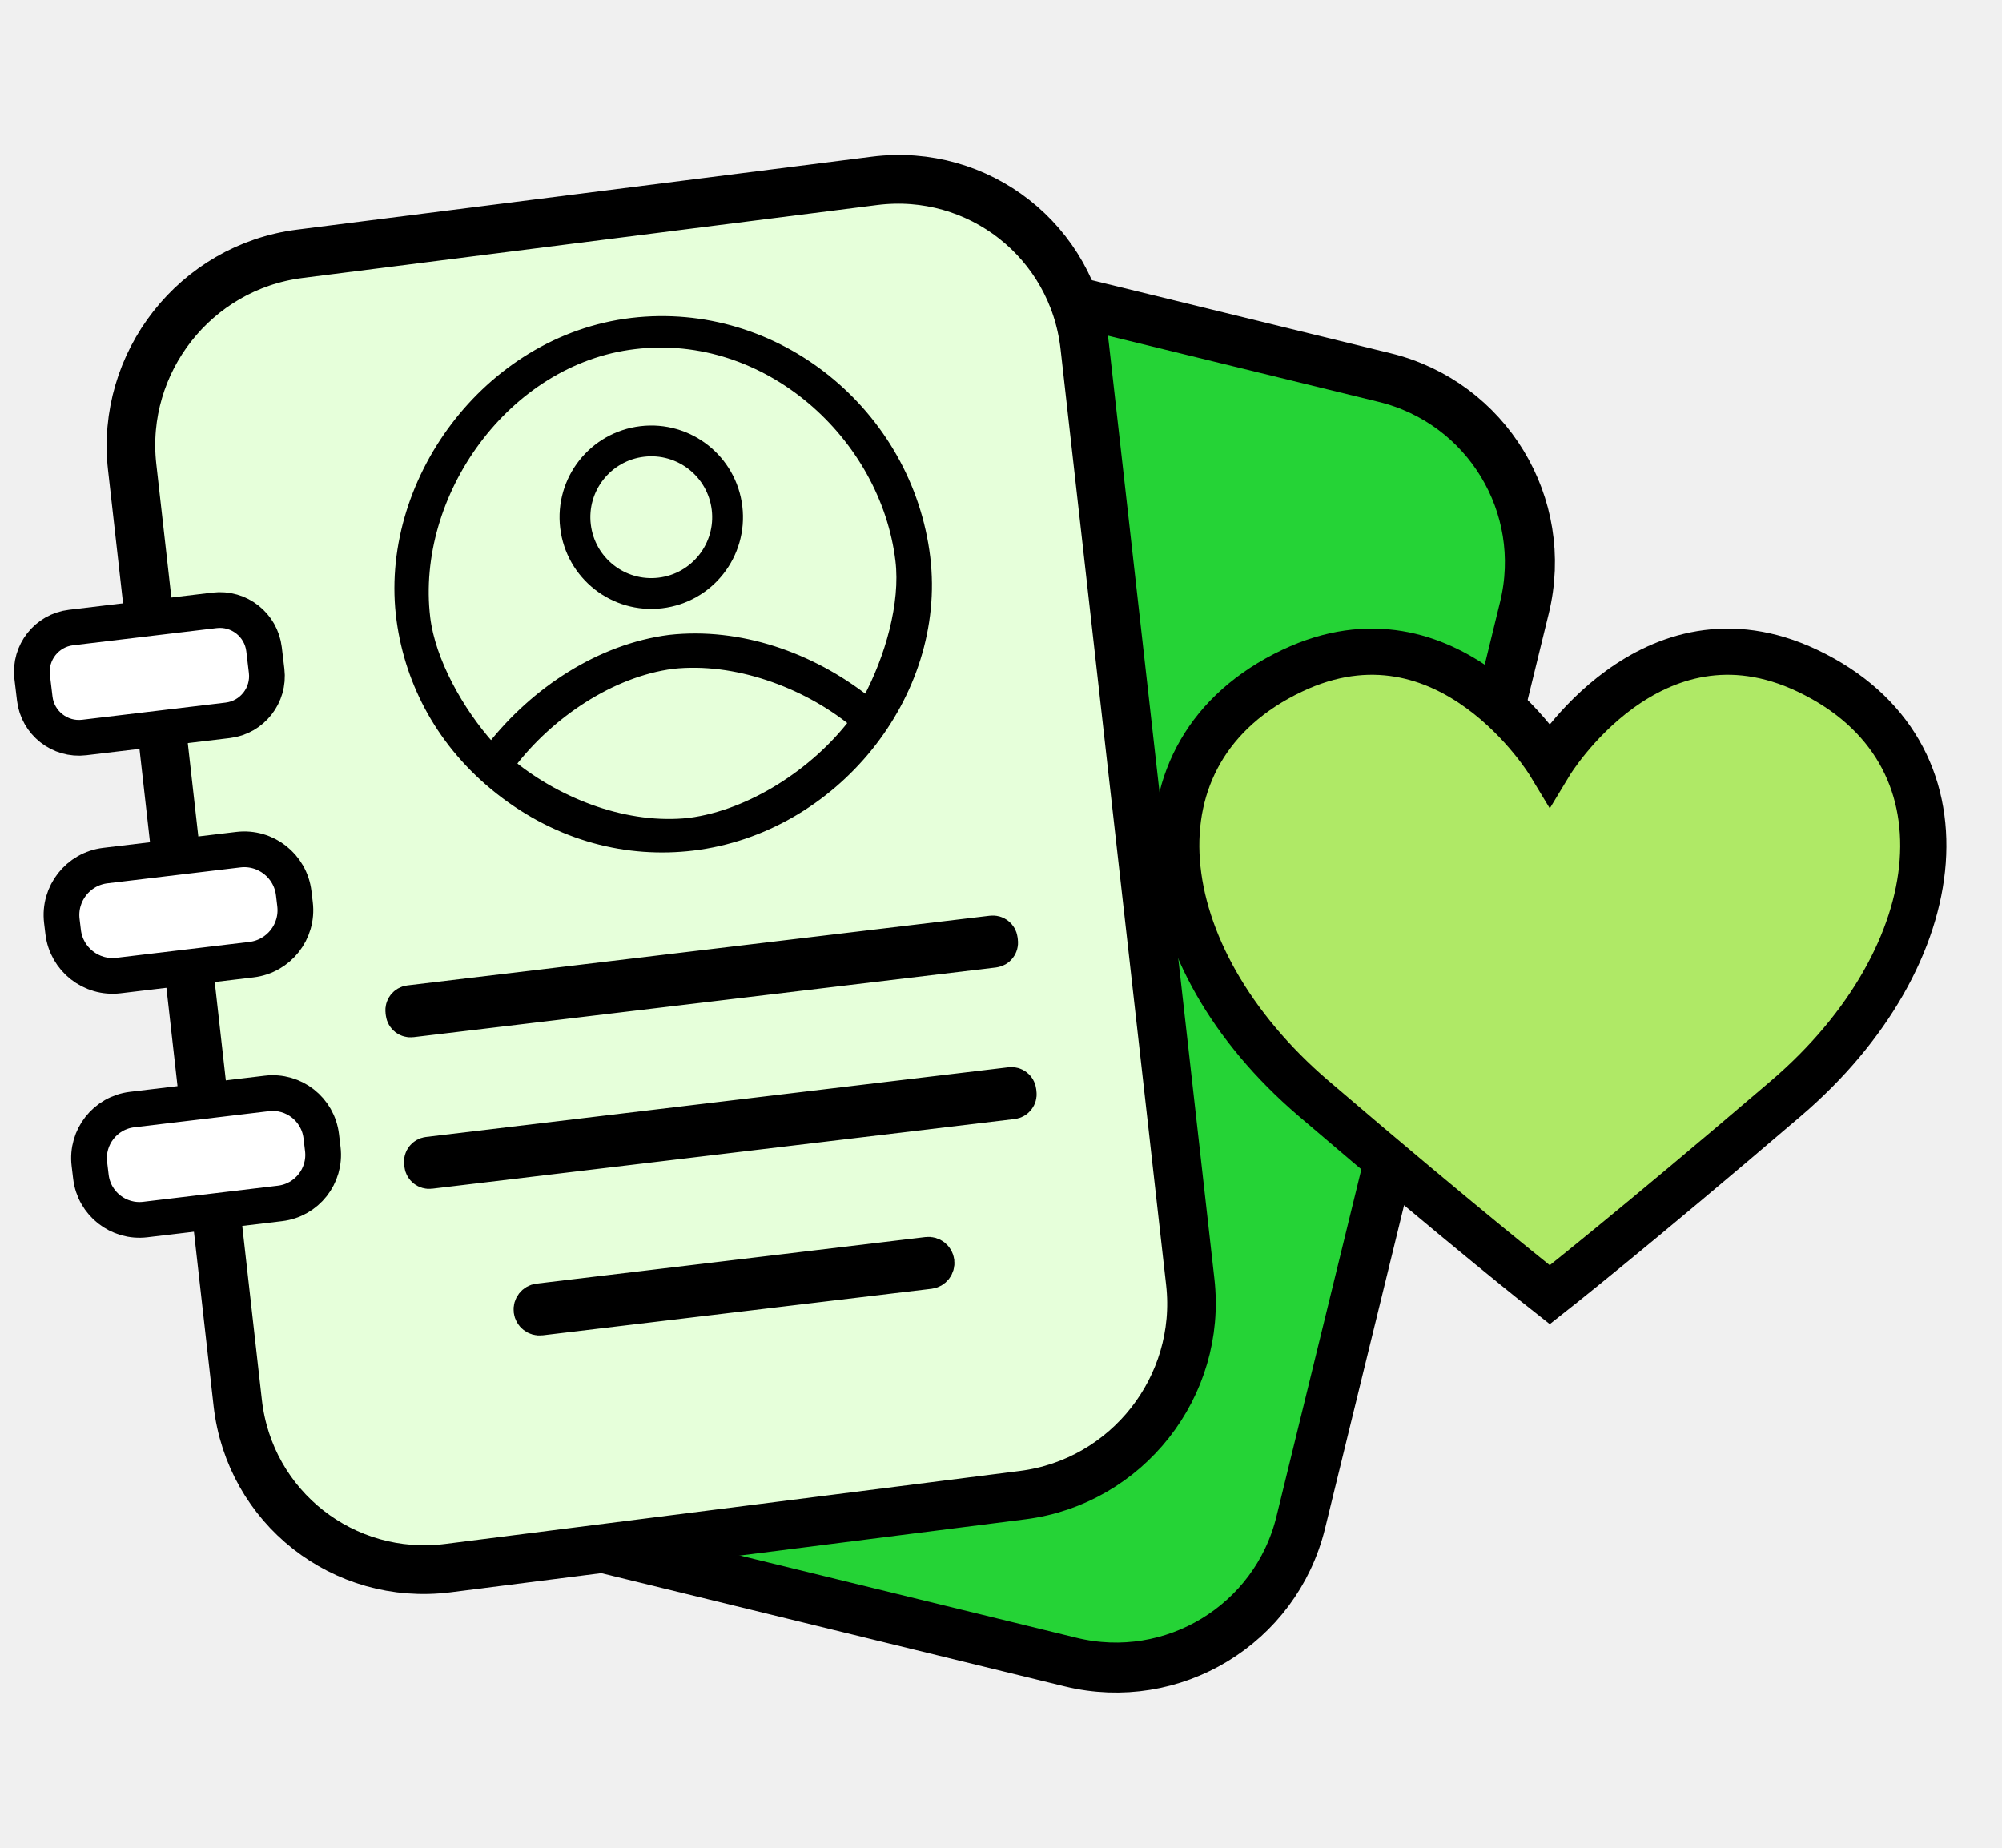
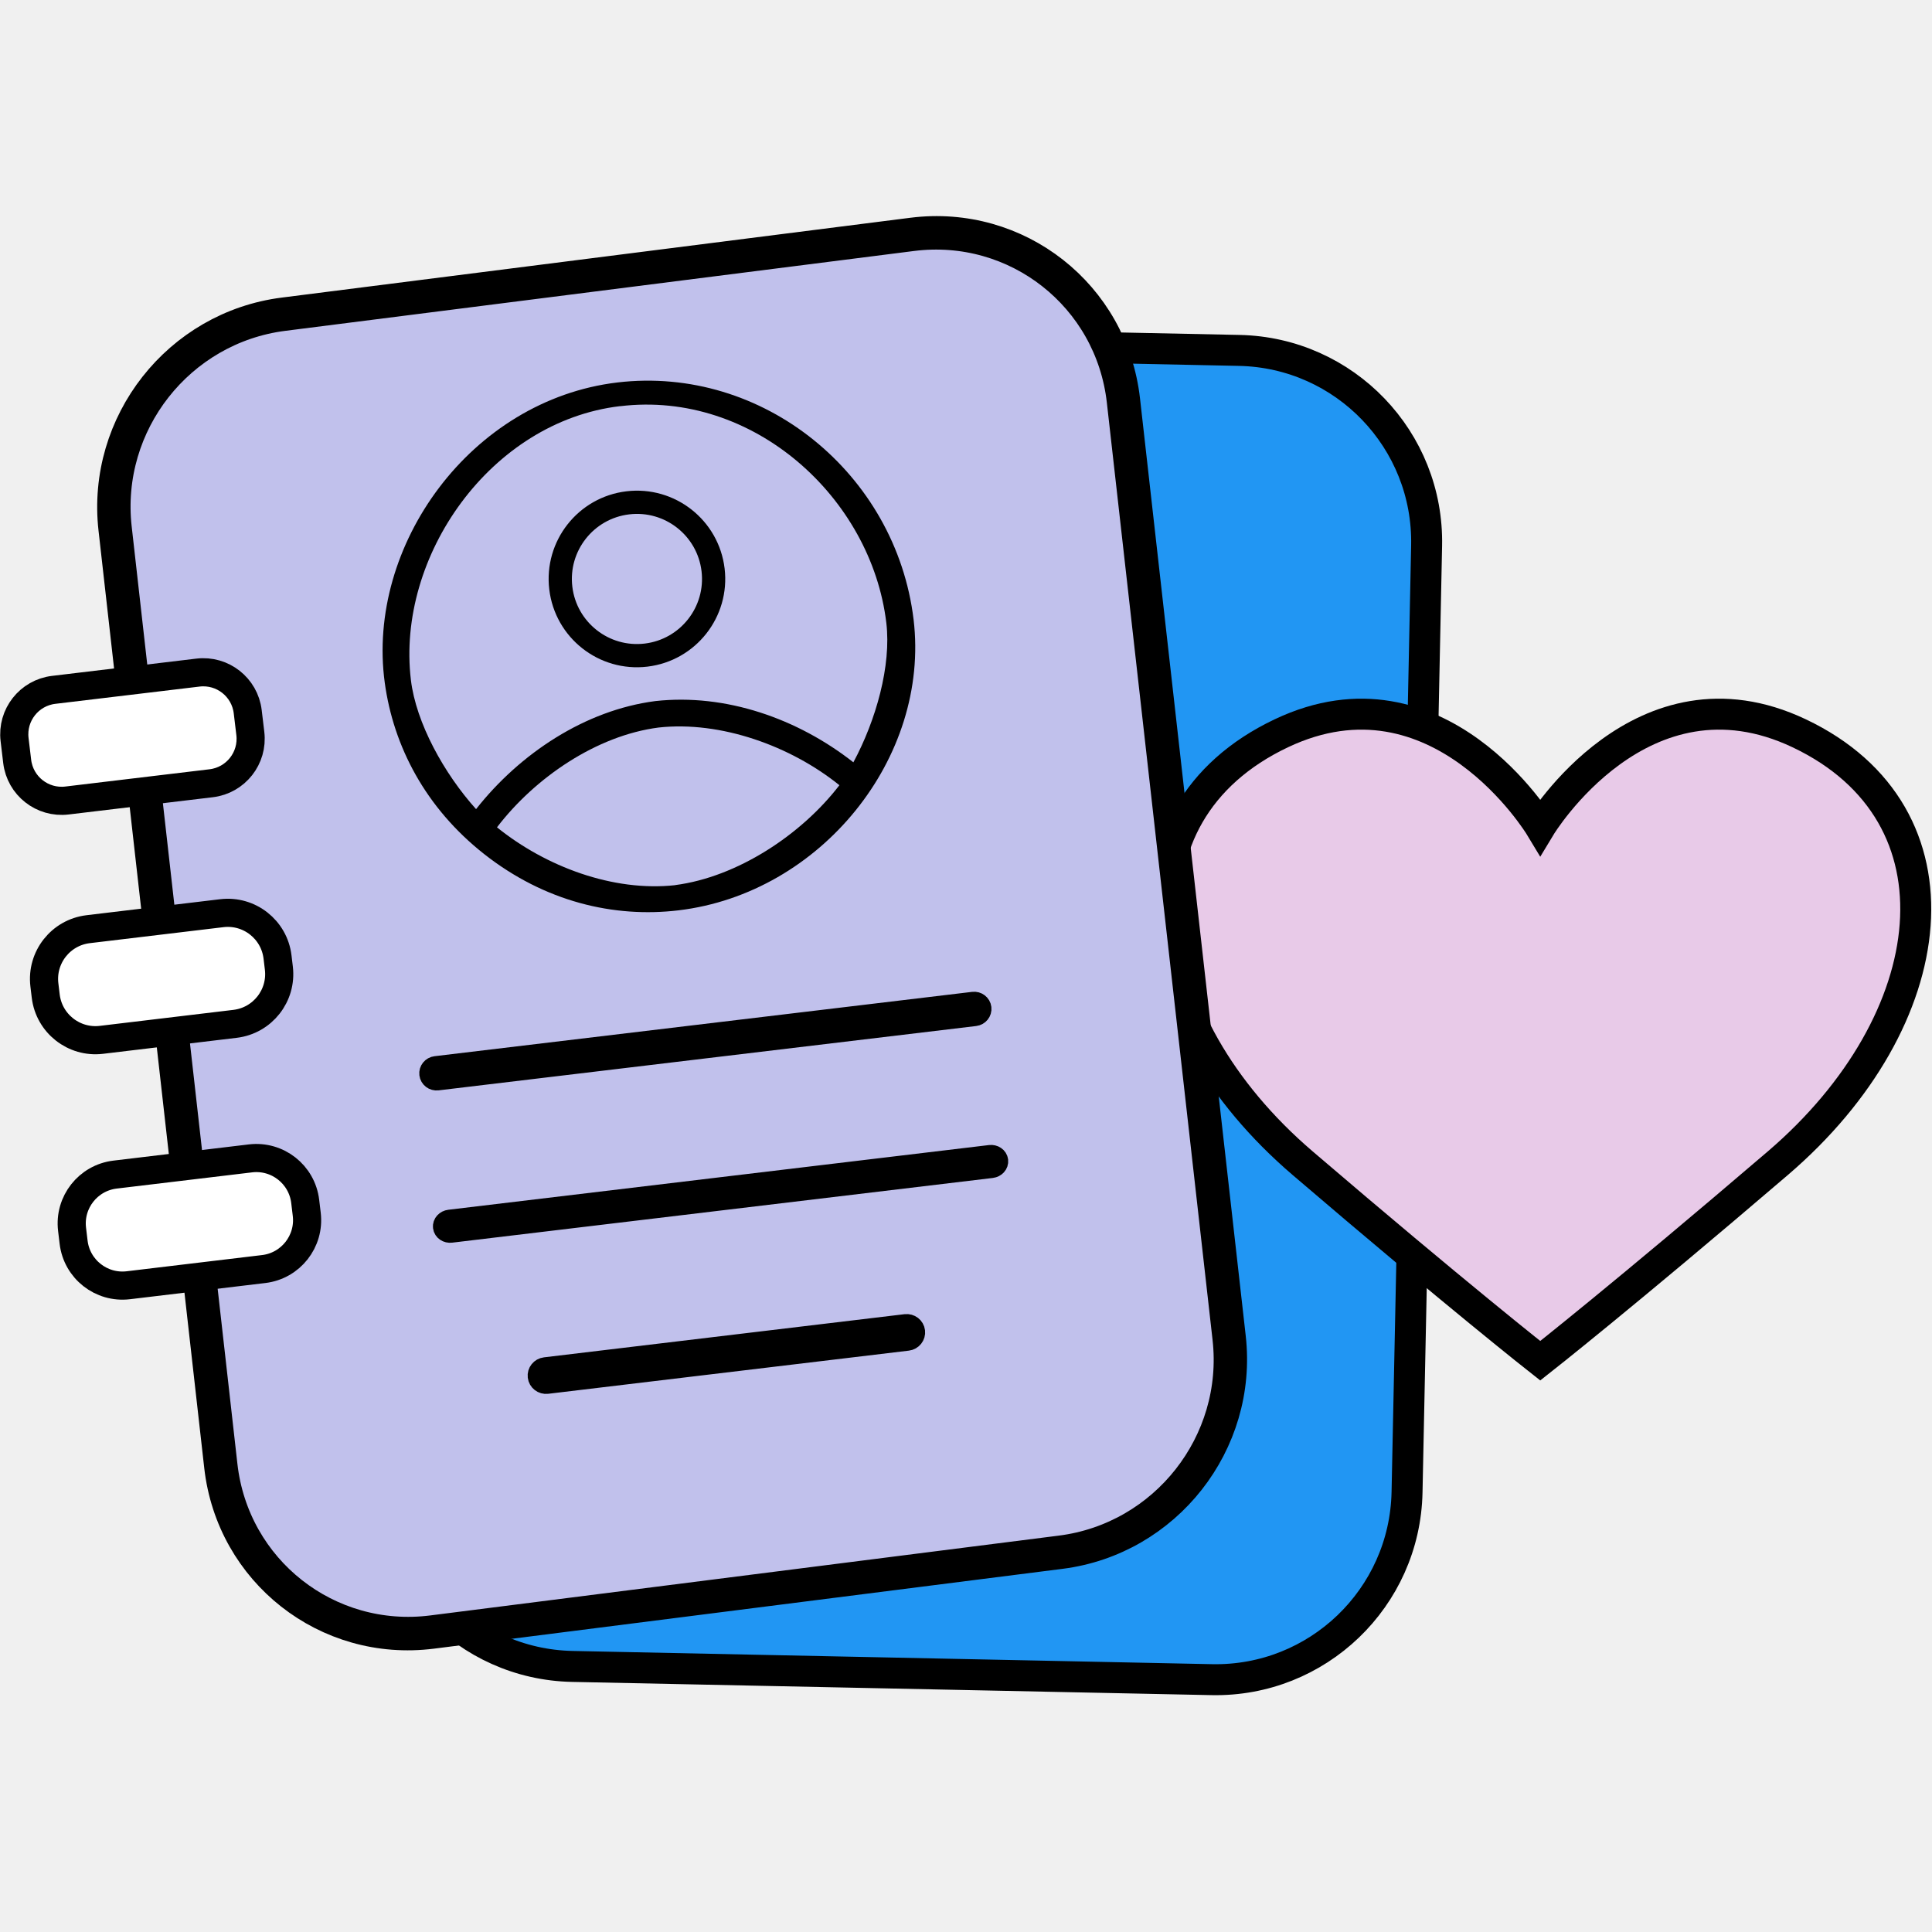
- <svg xmlns="http://www.w3.org/2000/svg" width="26mm" height="24mm" viewBox="0 0 26 24" version="1.1" id="svg1" xml:space="preserve">
+ <svg xmlns="http://www.w3.org/2000/svg" width="800mm" height="800mm" viewBox="0 0 800 800" version="1.1" id="svg1" xml:space="preserve">
  <defs id="defs1" />
  <g id="layer1">
-     <rect style="fill:#25d336;fill-opacity:1;stroke:#000000;stroke-width:0.65;stroke-dasharray:none;stroke-opacity:1" id="rect1-7" width="13.207" height="17.176" x="7.899" y="0.493" ry="2.472" transform="rotate(13.73849)" />
-     <path style="fill:#afe966;fill-opacity:1;stroke:#000000;stroke-width:0.6;stroke-dasharray:none;stroke-opacity:1" d="m 20.127,16.817 c 0,0 -1.08,-0.849 -3.07,-2.552 -2.156,-1.845 -2.481,-4.507 -0.276,-5.553 2.035,-0.966 3.346,1.207 3.346,1.207 0,0 1.311,-2.173 3.346,-1.207 2.205,1.047 1.88,3.708 -0.276,5.553 -1.99,1.703 -3.07,2.552 -3.07,2.552 z" id="path2" />
-     <g id="g7" transform="rotate(-6.824683,8.243282,11.4504)">
-       <rect style="fill:#e6ffda;fill-opacity:1;stroke:#000000;stroke-width:0.632;stroke-dasharray:none;stroke-opacity:1" id="rect1" width="12.47" height="17.179" x="2.439" y="2.873" ry="2.473" transform="matrix(0.999974,-0.00720769,-0.00680381,0.9999769,0,0)" />
-       <path d="m 9.068,4.226 c -1.907,0 -3.473,1.707 -3.443,3.494 0.014,0.826 0.328,1.667 1.013,2.352 0.701,0.701 1.562,1.019 2.407,1.019 1.849,0 3.46,-1.57 3.46,-3.369 -0.002,-1.897 -1.54,-3.494 -3.437,-3.496 z m 0,0.308 c 1.732,-0.003 3.082,1.558 3.082,3.187 0,0.557 -0.282,1.234 -0.637,1.739 C 10.866,8.815 9.982,8.38 9.068,8.372 8.153,8.38 7.249,8.836 6.601,9.482 6.246,8.977 5.964,8.283 5.964,7.726 c 0,-1.611 1.42,-3.194 3.104,-3.192 z M 9.039,10.763 C 8.231,10.755 7.406,10.326 6.842,9.747 7.406,9.169 8.26,8.724 9.068,8.716 9.876,8.724 10.735,9.155 11.299,9.734 10.735,10.312 9.847,10.755 9.039,10.763 Z" id="path1" style="fill:#000000;stroke:#000000;stroke-width:0.1;stroke-dasharray:none;stroke-opacity:1" />
-       <circle style="fill:none;fill-rule:evenodd;stroke:#000000;stroke-width:0.4;stroke-dasharray:none;stroke-opacity:1" id="path3" cx="9.019" cy="6.777" r="0.991" />
-       <rect style="fill:none;fill-opacity:1;stroke:#000000;stroke-width:0.494;stroke-dasharray:none;stroke-opacity:1" id="rect3" width="0.183" height="7.773" x="-12.869" y="5.074" ry="0.077" transform="rotate(-90)" />
-       <rect style="fill:none;fill-opacity:1;stroke:#000000;stroke-width:0.494;stroke-dasharray:none;stroke-opacity:1" id="rect3-1" width="0.183" height="7.773" x="-14.852" y="5.08" ry="0.077" transform="rotate(-90)" />
-       <rect style="fill:none;fill-opacity:1;stroke:#000000;stroke-width:0.452;stroke-dasharray:none;stroke-opacity:1" id="rect3-1-6" width="0.224" height="5.31" x="-16.934" y="6.244" ry="0.112" transform="rotate(-90)" />
-       <rect style="fill:#ffffff;fill-opacity:1;stroke:#000000;stroke-width:0.464;stroke-dasharray:none;stroke-opacity:1" id="rect4" width="3.033" height="1.439" x="0.789" y="7.304" ry="0.578" />
-       <rect style="fill:#ffffff;fill-opacity:1;stroke:#000000;stroke-width:0.464;stroke-dasharray:none;stroke-opacity:1" id="rect4-5" width="3.033" height="1.439" x="0.795" y="10.427" ry="0.647" />
-       <rect style="fill:#ffffff;fill-opacity:1;stroke:#000000;stroke-width:0.464;stroke-dasharray:none;stroke-opacity:1" id="rect4-5-5" width="3.033" height="1.439" x="0.775" y="13.615" ry="0.635" />
+     <rect style="fill:#2196f3;fill-opacity:1;stroke:#000000;stroke-width:12.821;stroke-dasharray:none;stroke-opacity:1" id="rect1-7" width="423.322" height="550.528" x="171.954" y="134.458" ry="79.243" transform="rotate(1.184656)" />
+     <path style="fill:#e8cae8;fill-opacity:1;stroke:#000000;stroke-width:12.821;stroke-dasharray:none;stroke-opacity:1" d="m 637.782,563.454 c 0,0 -34.625,-27.224 -98.394,-81.811 -69.097,-59.147 -79.533,-144.447 -8.845,-177.993 65.228,-30.955 107.239,38.694 107.239,38.694 0,0 42.011,-69.65 107.239,-38.694 70.689,33.548 60.252,118.847 -8.845,177.993 -63.77,54.587 -98.394,81.811 -98.394,81.811 z" id="path2" />
+     <g id="g7" transform="matrix(30.60828,-3.663191,3.663191,30.60828,-41.86108,59.60616)">
+       <rect style="fill:#c1c1ec;fill-opacity:1;stroke:#000000;stroke-width:0.449;stroke-dasharray:none;stroke-opacity:1" id="rect1" width="13.653" height="17.814" x="2.307" y="2.92" ry="2.571" transform="matrix(0.999974,-0.00720769,-0.00680381,0.9999769,0,0)" />
+       <path d="m 9.2,4.328 c -1.982,0 -3.611,1.775 -3.58,3.633 0.014,0.859 0.342,1.733 1.053,2.445 0.729,0.729 1.624,1.06 2.503,1.06 1.923,0 3.598,-1.632 3.598,-3.503 C 12.772,5.99 11.173,4.33 9.2,4.328 Z m 0,0.321 c 1.801,-0.003 3.205,1.62 3.205,3.314 0,0.579 -0.293,1.283 -0.662,1.808 C 11.07,9.099 10.151,8.647 9.2,8.638 8.249,8.647 7.309,9.121 6.636,9.793 6.266,9.268 5.973,8.546 5.973,7.967 c 0,-1.675 1.477,-3.321 3.227,-3.319 z M 9.17,11.125 C 8.33,11.116 7.473,10.671 6.886,10.069 7.472,9.467 8.36,9.004 9.2,8.996 c 0.84,0.008 1.734,0.457 2.32,1.058 -0.587,0.601 -1.51,1.062 -2.35,1.07 z" id="path1" style="fill:#000000;stroke:#000000;stroke-width:0;stroke-dasharray:none;stroke-opacity:1" />
+       <circle style="fill:none;fill-rule:evenodd;stroke:#000000;stroke-width:0.312;stroke-dasharray:none;stroke-opacity:1" id="path3" cx="9.149" cy="6.98" r="1.03" />
+       <rect style="fill:none;fill-opacity:1;stroke:#000000;stroke-width:0.306;stroke-dasharray:none;stroke-opacity:1" id="rect3" width="0.156" height="7.432" x="-13.331" y="5.608" ry="0.08" transform="rotate(-90)" />
+       <rect style="fill:none;fill-opacity:1;stroke:#000000;stroke-width:0.306;stroke-dasharray:none;stroke-opacity:1" id="rect3-1" width="0.139" height="7.474" x="-15.384" y="5.546" ry="0.08" transform="rotate(-90)" />
+       <rect style="fill:none;fill-opacity:1;stroke:#000000;stroke-width:0.262;stroke-dasharray:none;stroke-opacity:1" id="rect3-1-6" width="0.231" height="5.112" x="-17.575" y="6.549" ry="0.117" transform="rotate(-90)" />
+       <rect style="fill:#ffffff;fill-opacity:1;stroke:#000000;stroke-width:0.378;stroke-dasharray:none;stroke-opacity:1" id="rect4" width="3.154" height="1.497" x="0.592" y="7.528" ry="0.601" />
+       <rect style="fill:#ffffff;fill-opacity:1;stroke:#000000;stroke-width:0.378;stroke-dasharray:none;stroke-opacity:1" id="rect4-5" width="3.154" height="1.497" x="0.598" y="10.775" ry="0.673" />
+       <rect style="fill:#ffffff;fill-opacity:1;stroke:#000000;stroke-width:0.378;stroke-dasharray:none;stroke-opacity:1" id="rect4-5-5" width="3.154" height="1.497" x="0.577" y="14.091" ry="0.661" />
    </g>
  </g>
</svg>
